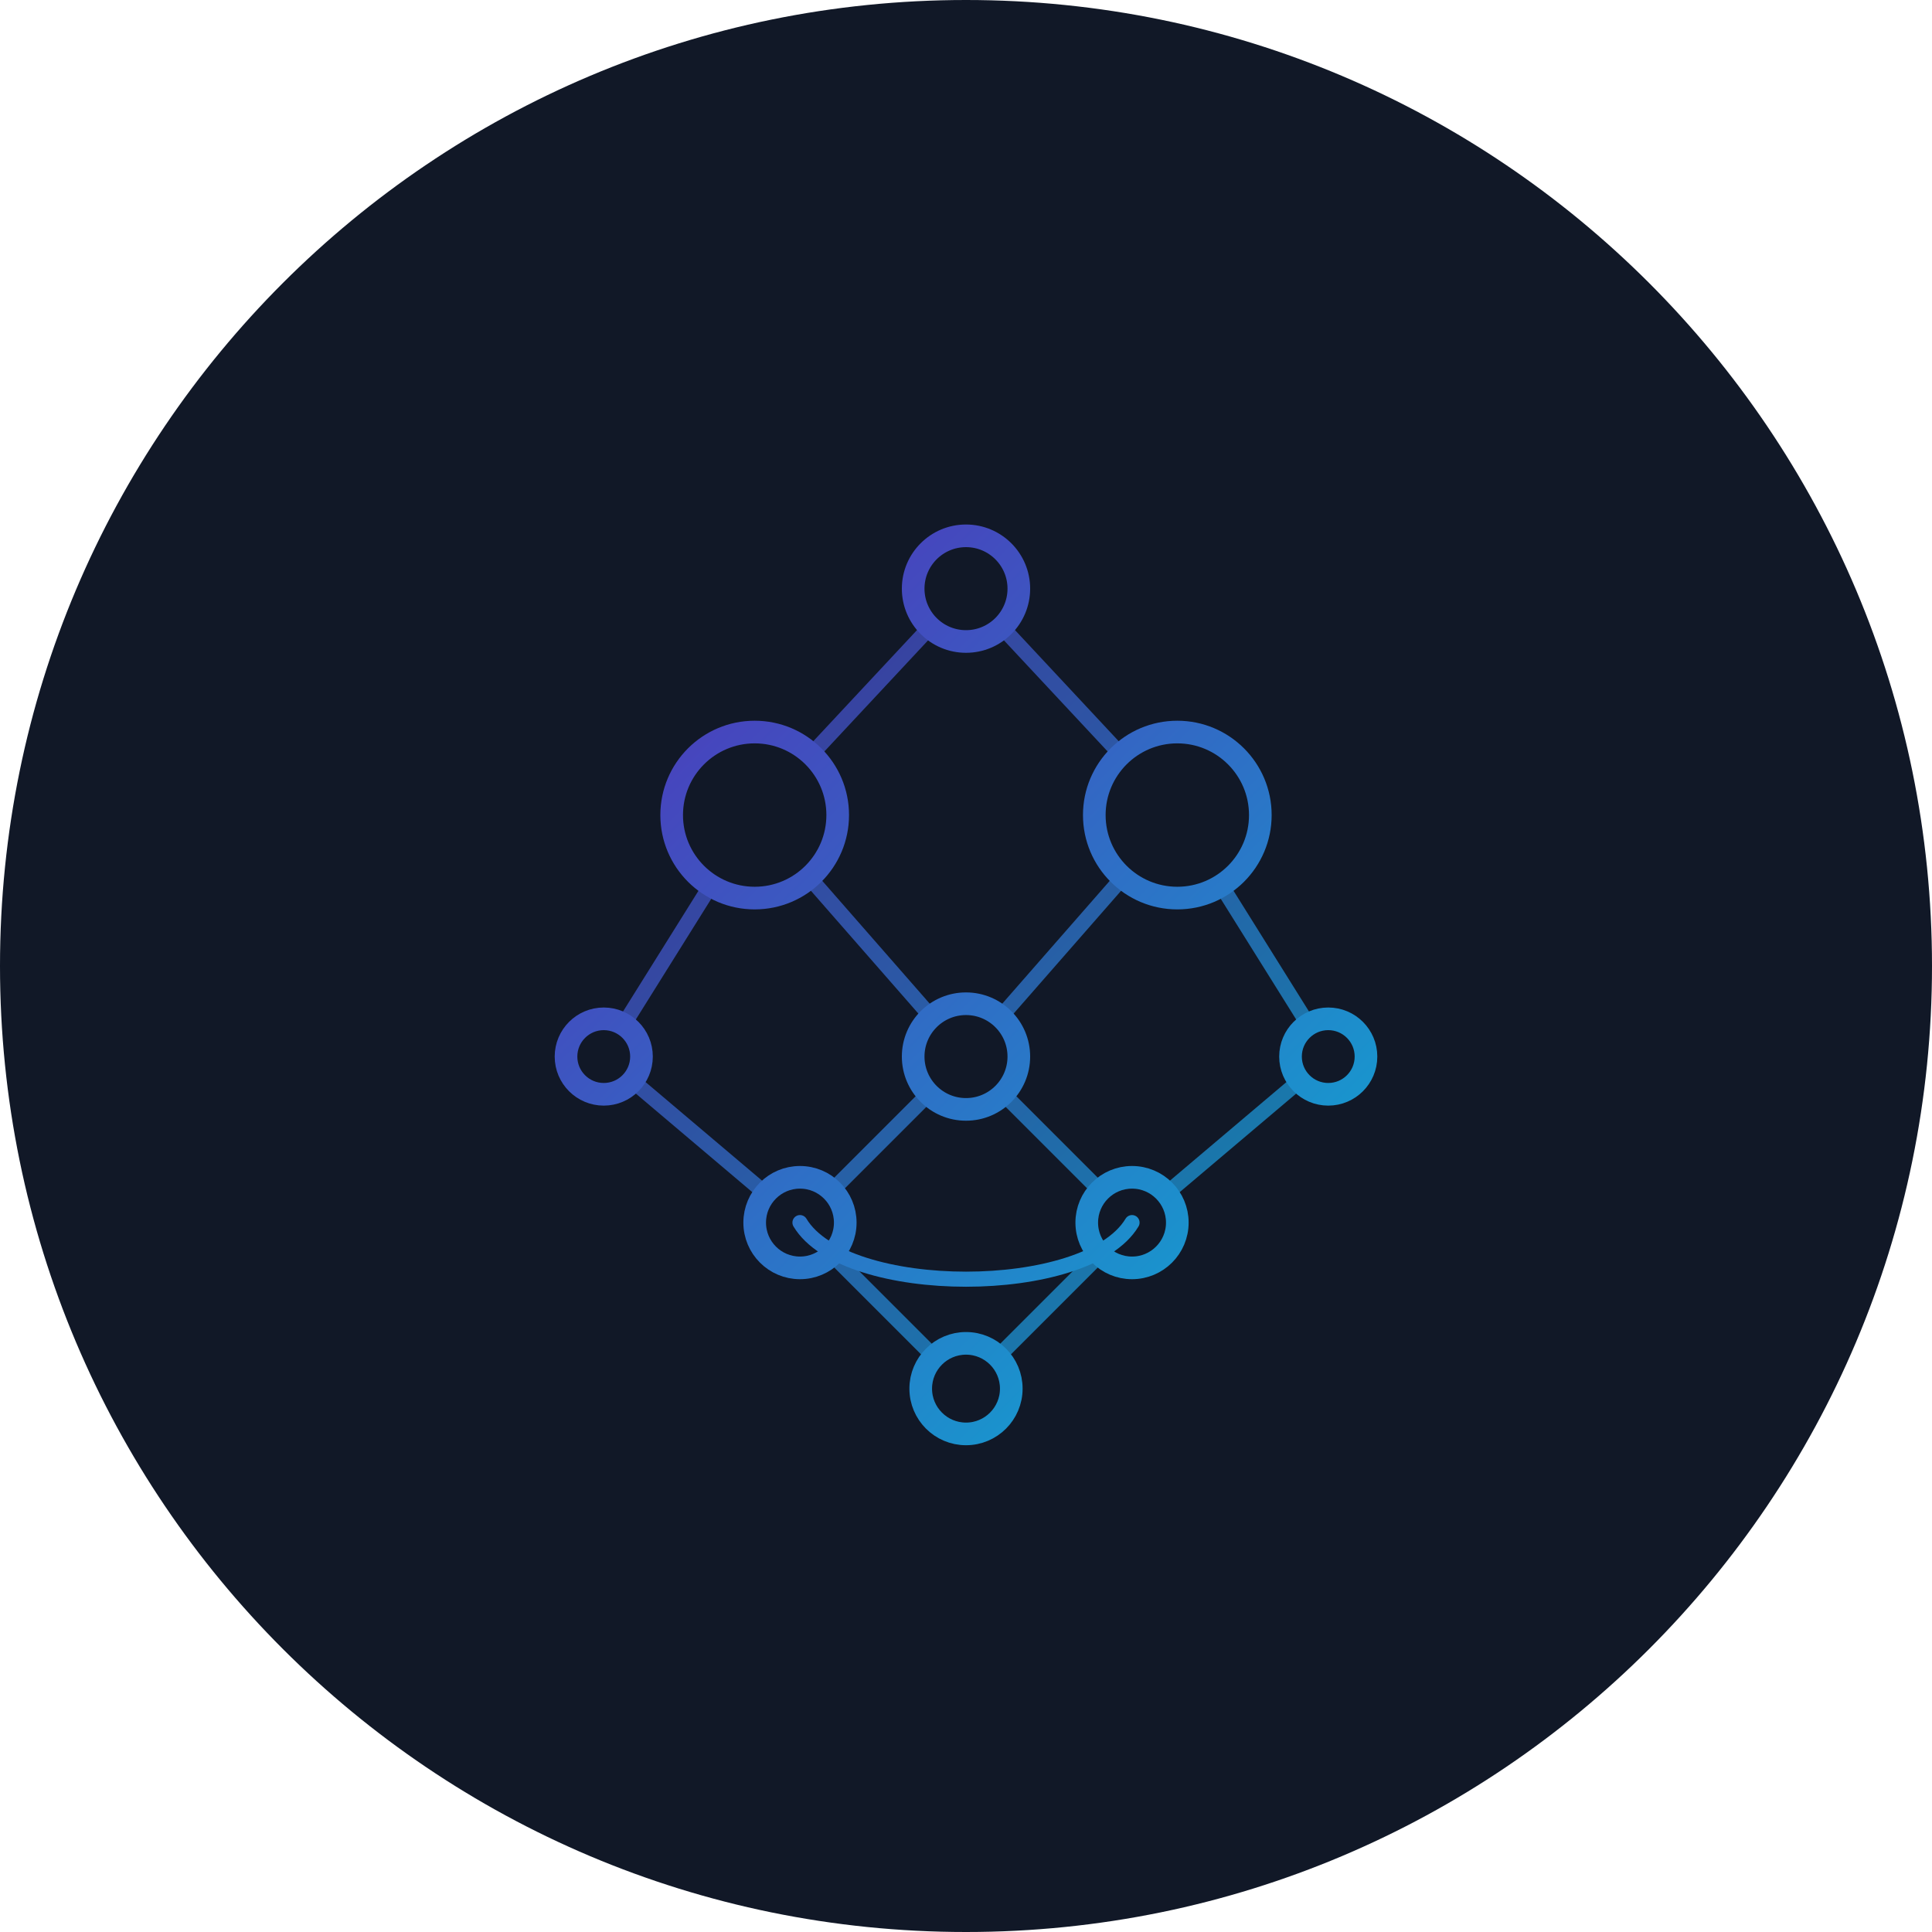
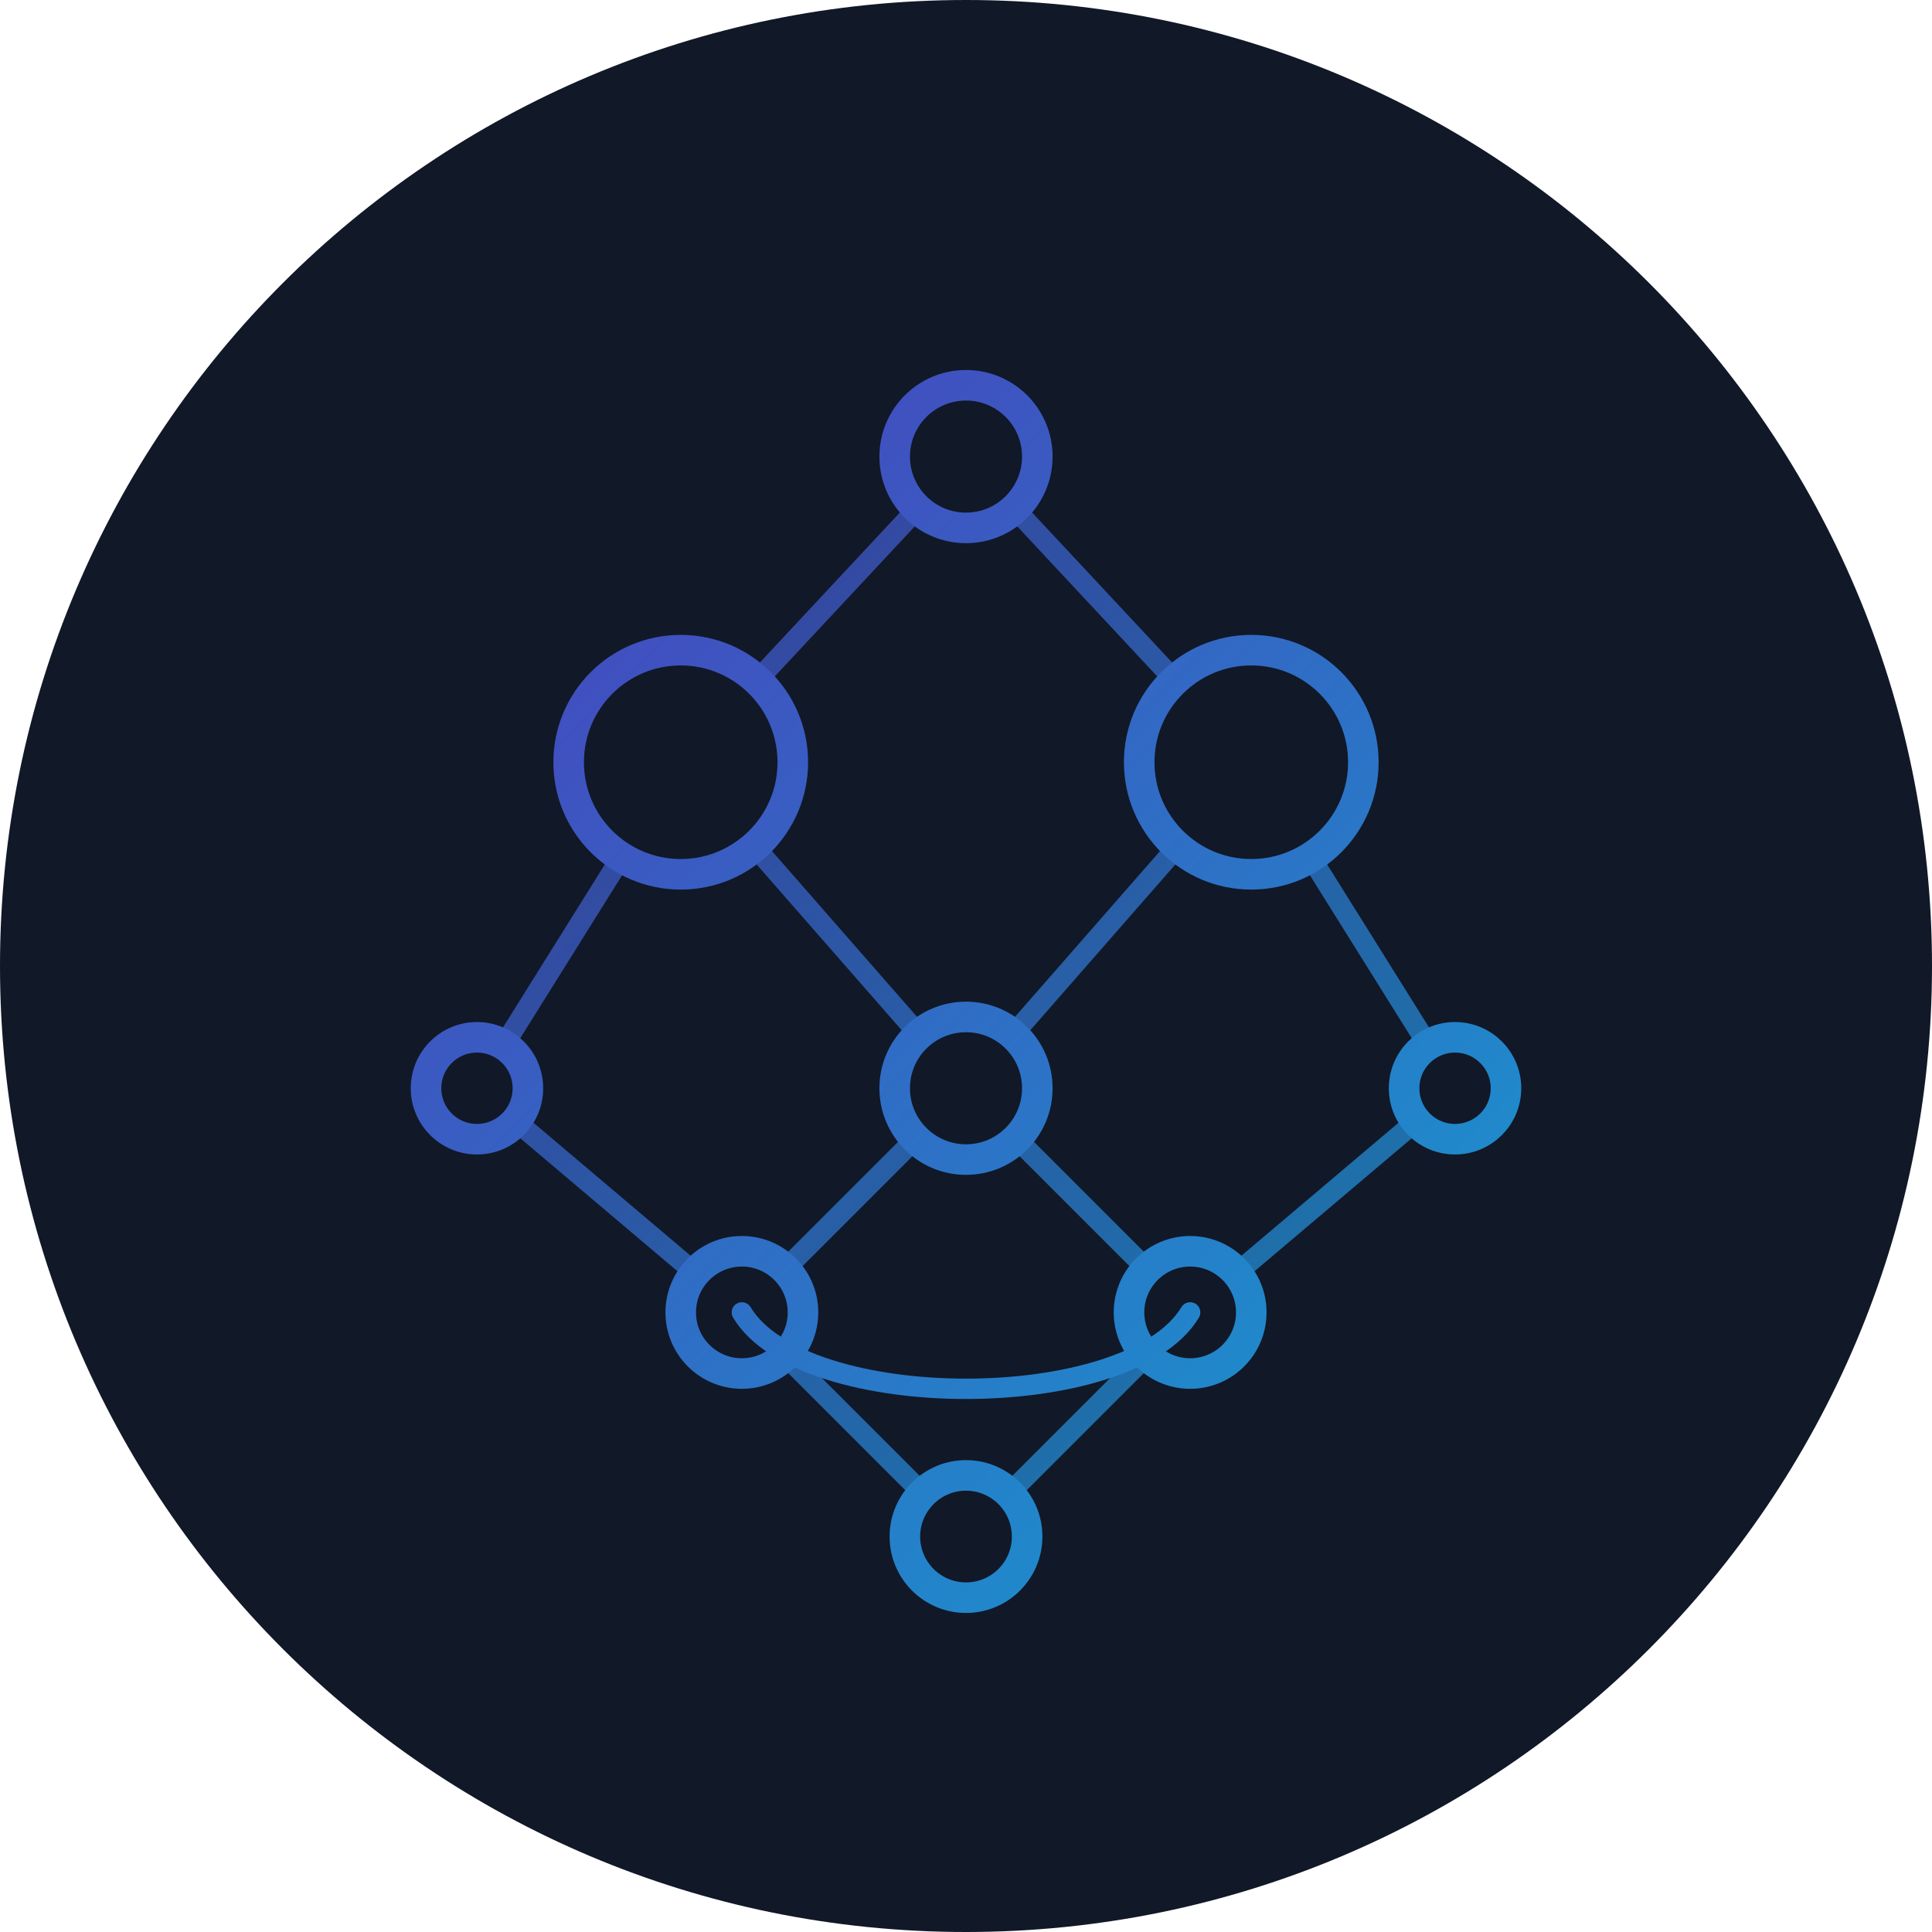
<svg xmlns="http://www.w3.org/2000/svg" width="512" height="512" viewBox="0 0 512 512" fill="none">
  <defs>
-     <linearGradient id="agent-gradient" x1="128" y1="128" x2="384" y2="384" gradientUnits="userSpaceOnUse">
+     <linearGradient id="agent-gradient" x1="80" y1="80" x2="432" y2="432" gradientUnits="userSpaceOnUse">
      <stop stop-color="#5B21B6" />
      <stop offset="1" stop-color="#06B6D4" />
    </linearGradient>
  </defs>
  <circle cx="256" cy="256" r="256" fill="#111827" />
-   <g stroke="url(#agent-gradient)" stroke-linecap="round" stroke-linejoin="round">
+   <g stroke="url(#agent-gradient)" stroke-linecap="round" stroke-linejoin="round" transform="translate(256,256) scale(1.35) translate(-256,-256)">
    <g stroke-width="4" opacity="0.8">
      <line x1="200" y1="216" x2="256" y2="280" />
      <line x1="312" y1="216" x2="256" y2="280" />
      <line x1="212" y1="324" x2="256" y2="280" />
      <line x1="300" y1="324" x2="256" y2="280" />
      <line x1="256" y1="368" x2="212" y2="324" />
      <line x1="256" y1="368" x2="300" y2="324" />
      <line x1="256" y1="156" x2="200" y2="216" />
      <line x1="256" y1="156" x2="312" y2="216" />
      <line x1="160" y1="280" x2="200" y2="216" />
      <line x1="160" y1="280" x2="212" y2="324" />
      <line x1="352" y1="280" x2="312" y2="216" />
      <line x1="352" y1="280" x2="300" y2="324" />
    </g>
    <g stroke-width="6" fill="#111827">
      <circle cx="200" cy="216" r="22" />
      <circle cx="312" cy="216" r="22" />
      <circle cx="256" cy="280" r="14" />
      <circle cx="212" cy="324" r="12" />
      <circle cx="300" cy="324" r="12" />
      <circle cx="256" cy="368" r="12" />
      <circle cx="256" cy="156" r="14" />
      <circle cx="160" cy="280" r="10" />
      <circle cx="352" cy="280" r="10" />
    </g>
    <path d="M212 324C224 344, 288 344, 300 324" stroke-width="4" fill="none" />
  </g>
</svg>
